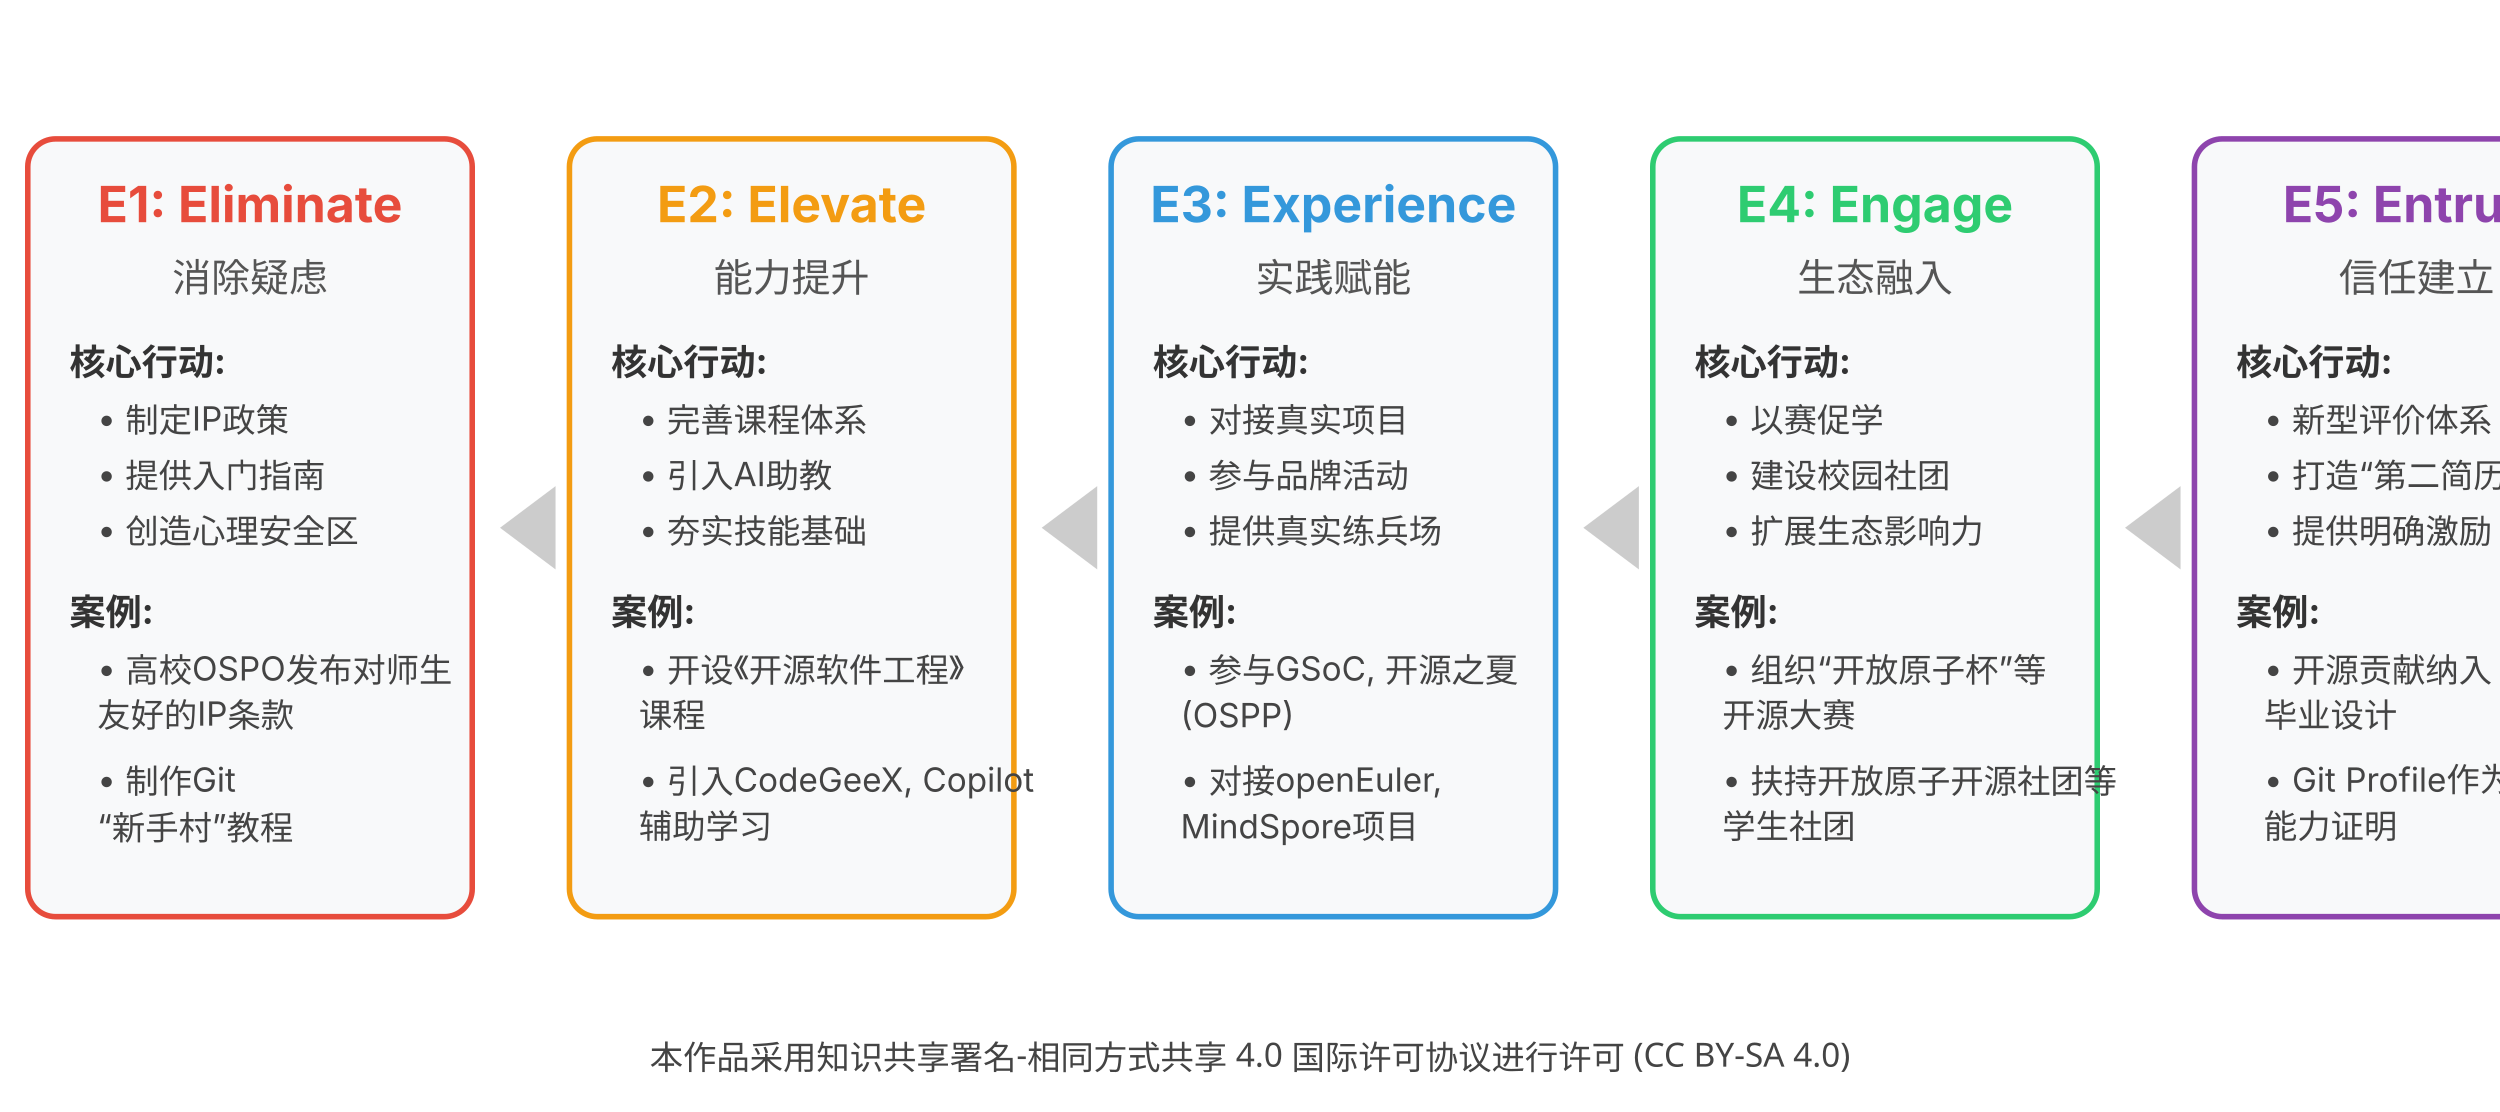
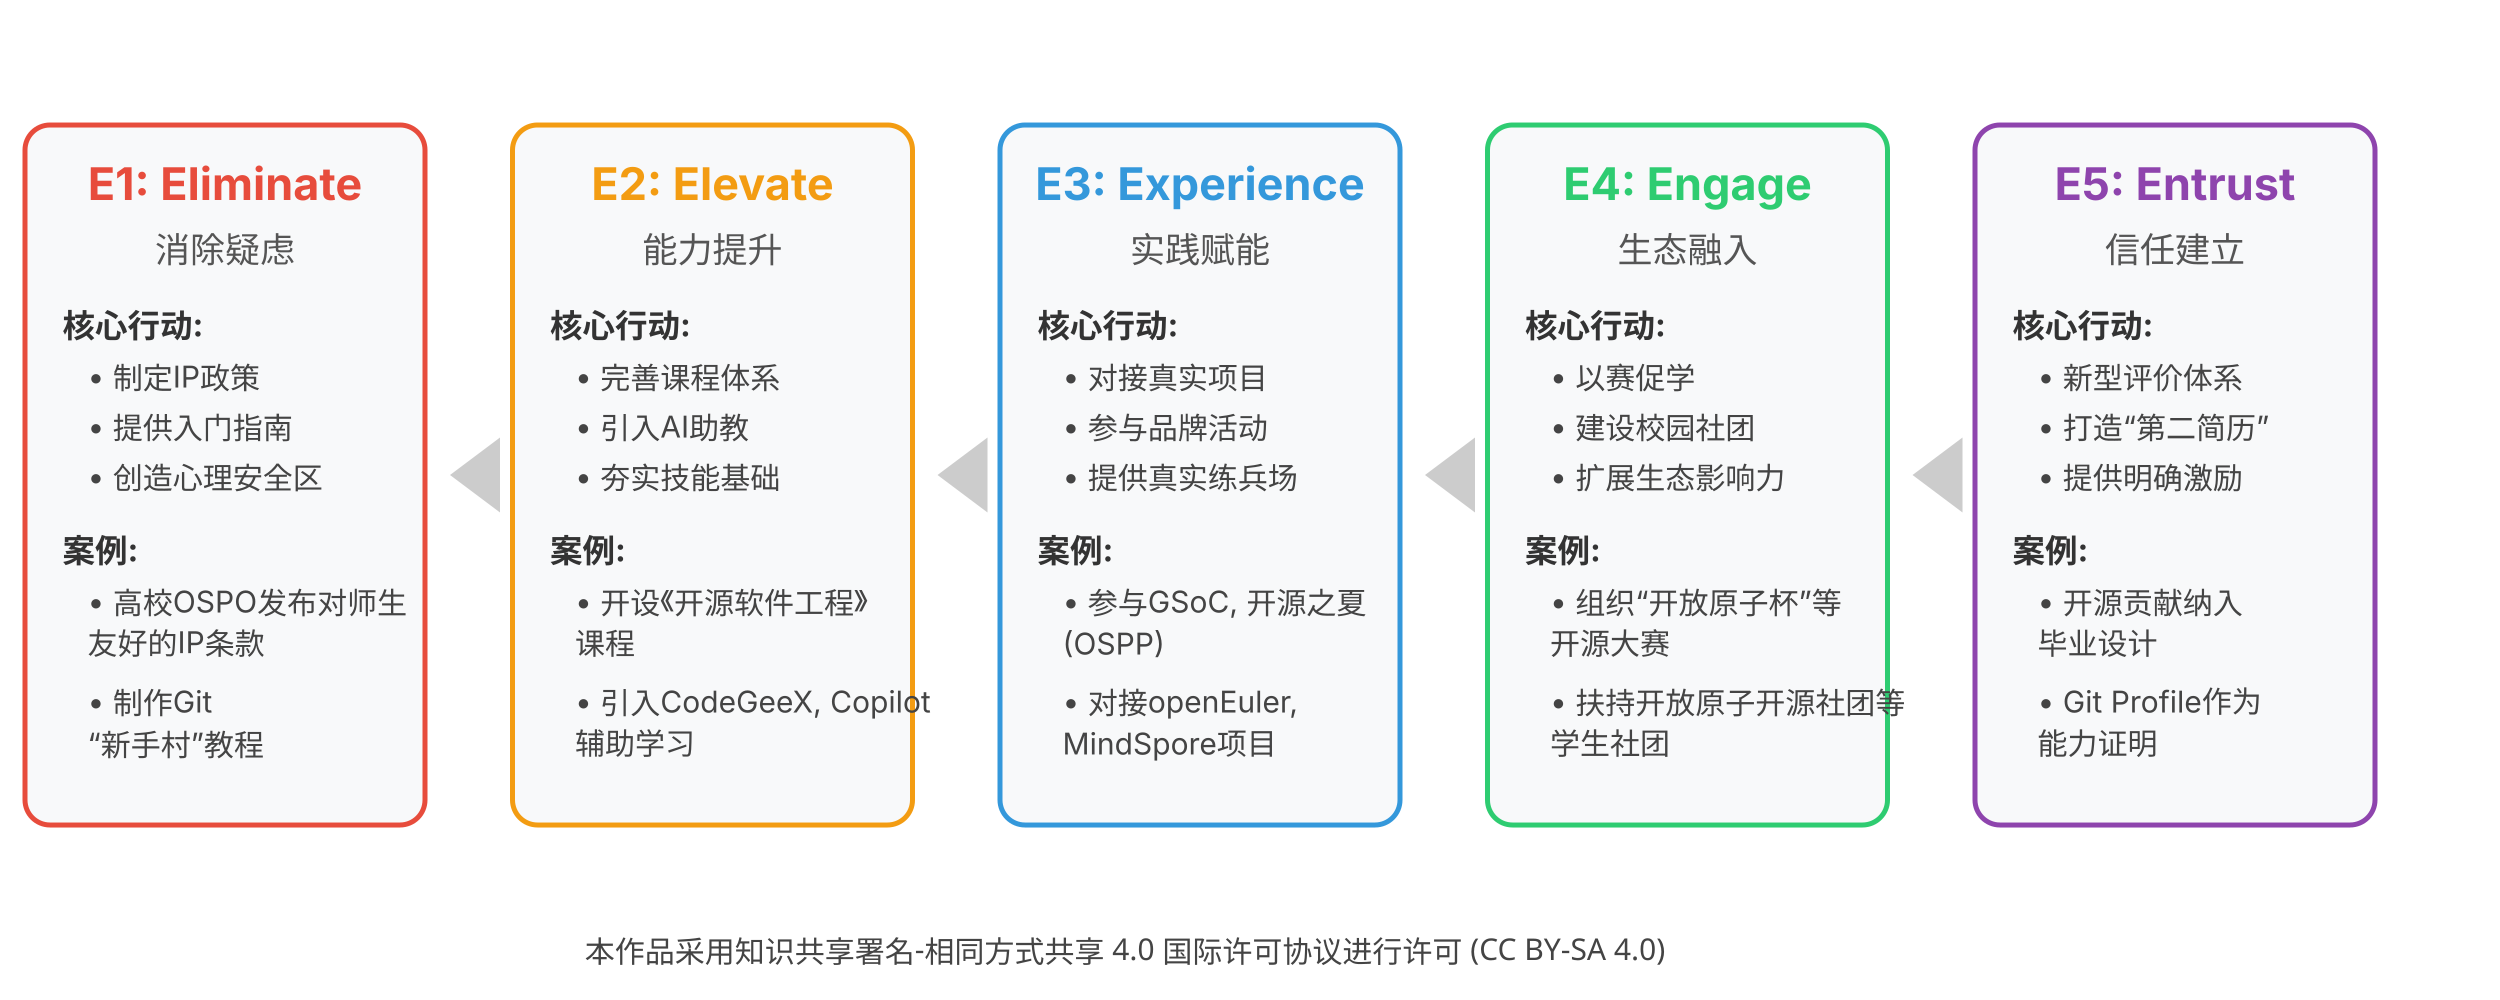
- <svg xmlns="http://www.w3.org/2000/svg" xmlns:xlink="http://www.w3.org/1999/xlink" width="900" height="400" viewBox="0 0 900 400" font-family="Inter, 'Noto Sans SC', sans-serif">
+ <svg xmlns="http://www.w3.org/2000/svg" xmlns:xlink="http://www.w3.org/1999/xlink" width="1000" height="400" viewBox="0 0 1000 400" font-family="Inter, 'Noto Sans SC', sans-serif">
  <style>
.e-box { fill: #f8f9fa; stroke-width: 2; rx: 10; }
.e-title { font-size: 18px; font-weight: bold; }
.e-subtitle { font-size: 14px; fill: #555; }
.e-action-title { font-size: 13px; font-weight: bold; fill: #333; }
.e-action-item { font-size: 12px; fill: #444; }
.arrow { fill: #ccc; }
.license-text { font-size: 12px; font-family: sans-serif; fill: #444; }
</style>
  <g transform="translate(10, 50)">
    <rect width="160" height="280" class="e-box" stroke="#E74C3C" />
    <text x="80" y="30" text-anchor="middle" class="e-title" fill="#E74C3C">E1: Eliminate</text>
    <text x="80" y="55" text-anchor="middle" class="e-subtitle">消除疑虑</text>
    <text x="15" y="85" class="e-action-title">核心行动:</text>
    <text x="25" y="105" class="e-action-item">• 制定IP政策</text>
    <text x="25" y="125" class="e-action-item">• 提供入门指南</text>
    <text x="25" y="145" class="e-action-item">• 创造心理安全区</text>
    <text x="15" y="175" class="e-action-title">案例:</text>
    <text x="15" y="195" class="e-action-item">
      <tspan x="25">• 高校OSPO发布对师生</tspan>
      <tspan x="25" dy="1.4em">友好的IP条款</tspan>
    </text>
    <text x="15" y="235" class="e-action-item">
      <tspan x="25">• 制作Git</tspan>
      <tspan x="25" dy="1.4em">“新手村”教程</tspan>
    </text>
  </g>
  <polygon class="arrow" points="180,190 200,175 200,205" />
  <g transform="translate(205, 50)">
    <rect width="160" height="280" class="e-box" stroke="#F39C12" />
    <text x="80" y="30" text-anchor="middle" class="e-title" fill="#F39C12">E2: Elevate</text>
    <text x="80" y="55" text-anchor="middle" class="e-subtitle">能力提升</text>
    <text x="15" y="85" class="e-action-title">核心行动:</text>
    <text x="25" y="105" class="e-action-item">• 完善课程体系</text>
    <text x="25" y="125" class="e-action-item">• 引入AI助教</text>
    <text x="25" y="145" class="e-action-item">• 夯实技能基础</text>
    <text x="15" y="175" class="e-action-title">案例:</text>
    <text x="15" y="195" class="e-action-item">
      <tspan x="25">• 开设《开源软件工程》</tspan>
      <tspan x="25" dy="1.4em">课程</tspan>
    </text>
    <text x="15" y="235" class="e-action-item">
      <tspan x="25">• 引入CodeGeeX, Copilot</tspan>
      <tspan x="25" dy="1.4em">辅助学习</tspan>
    </text>
  </g>
  <polygon class="arrow" points="375,190 395,175 395,205" />
  <g transform="translate(400, 50)">
    <rect width="160" height="280" class="e-box" stroke="#3498DB" />
    <text x="80" y="30" text-anchor="middle" class="e-title" fill="#3498DB">E3: Experience</text>
    <text x="80" y="55" text-anchor="middle" class="e-subtitle">实践赋能</text>
    <text x="15" y="85" class="e-action-title">核心行动:</text>
    <text x="25" y="105" class="e-action-item">• 对接真实项目</text>
    <text x="25" y="125" class="e-action-item">• 参与品牌活动</text>
    <text x="25" y="145" class="e-action-item">• 提供真实练兵场</text>
    <text x="15" y="175" class="e-action-title">案例:</text>
    <text x="15" y="195" class="e-action-item">
      <tspan x="25">• 参与GSoC, 开源之夏</tspan>
      <tspan x="25" dy="1.4em">(OSPP)</tspan>
    </text>
    <text x="15" y="235" class="e-action-item">
      <tspan x="25">• 对接openEuler,</tspan>
      <tspan x="25" dy="1.4em">MindSpore项目</tspan>
    </text>
  </g>
  <polygon class="arrow" points="570,190 590,175 590,205" />
  <g transform="translate(595, 50)">
    <rect width="160" height="280" class="e-box" stroke="#2ECC71" />
    <text x="80" y="30" text-anchor="middle" class="e-title" fill="#2ECC71">E4: Engage</text>
    <text x="80" y="55" text-anchor="middle" class="e-subtitle">生态融入</text>
    <text x="15" y="85" class="e-action-title">核心行动:</text>
    <text x="25" y="105" class="e-action-item">• 以赛促学</text>
    <text x="25" y="125" class="e-action-item">• 建设校园社团</text>
    <text x="25" y="145" class="e-action-item">• 扩展生态影响力</text>
    <text x="15" y="175" class="e-action-title">案例:</text>
    <text x="15" y="195" class="e-action-item">
      <tspan x="25">• 组织“开放原子杯”等</tspan>
      <tspan x="25" dy="1.4em">开源大赛</tspan>
    </text>
    <text x="15" y="235" class="e-action-item">
      <tspan x="25">• 扶持开放原子开源社团等</tspan>
      <tspan x="25" dy="1.4em">学生社团</tspan>
    </text>
  </g>
  <polygon class="arrow" points="765,190 785,175 785,205" />
  <g transform="translate(790, 50)">
    <rect width="160" height="280" class="e-box" stroke="#8E44AD" />
    <text x="80" y="30" text-anchor="middle" class="e-title" fill="#8E44AD">E5: Entrust</text>
    <text x="80" y="55" text-anchor="middle" class="e-subtitle">信任建立</text>
    <text x="15" y="85" class="e-action-title">核心行动:</text>
    <text x="25" y="105" class="e-action-item">• 新型评价体系</text>
    <text x="25" y="125" class="e-action-item">• 打造“第二简历”</text>
    <text x="25" y="145" class="e-action-item">• 提供明确激励</text>
    <text x="15" y="175" class="e-action-title">案例:</text>
    <text x="15" y="195" class="e-action-item">
      <tspan x="25">• 开源贡献纳入</tspan>
      <tspan x="25" dy="1.4em">毕业设计</tspan>
    </text>
    <text x="15" y="235" class="e-action-item">
      <tspan x="25">• Git Profile作为</tspan>
      <tspan x="25" dy="1.4em">能力证明</tspan>
    </text>
  </g>
  <a xlink:href="http://creativecommons.org/licenses/by-sa/4.0/" target="_blank">
    <text x="450" y="385" class="license-text" text-anchor="middle">
    本作品采用知识共享署名-相同方式共享 4.0 国际许可协议进行许可 (CC BY-SA 4.0)
  </text>
  </a>
</svg>
